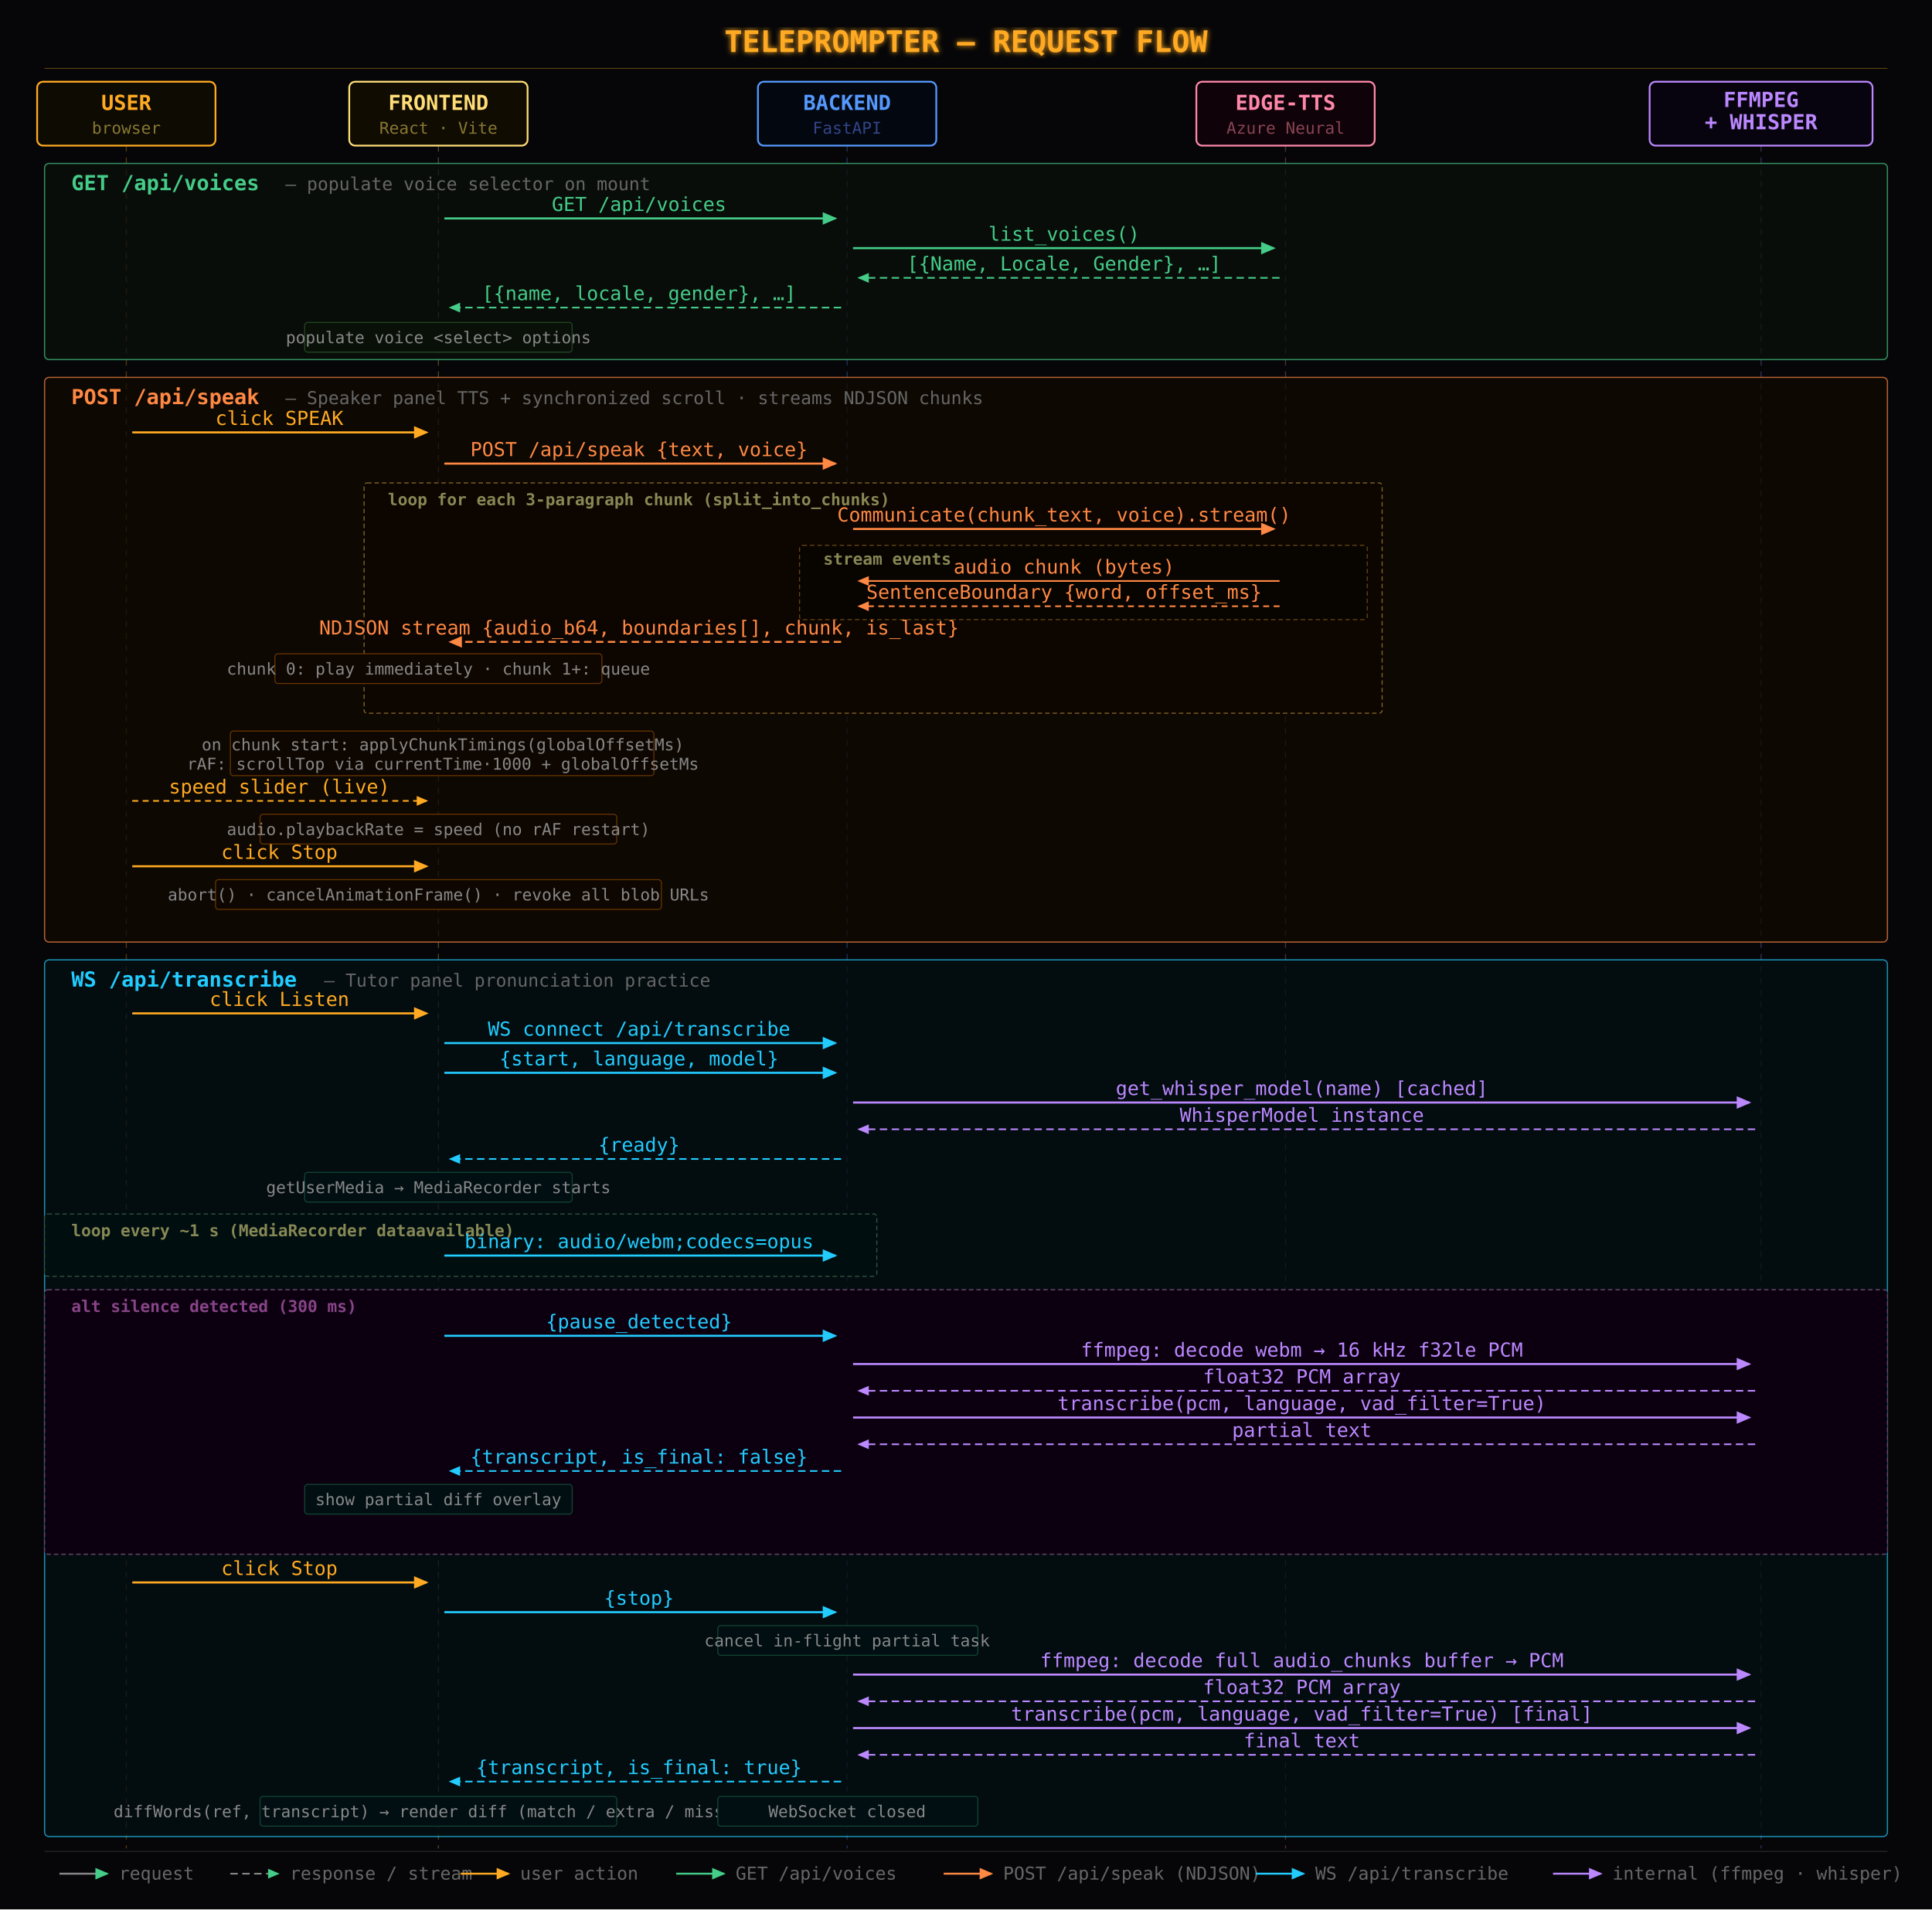
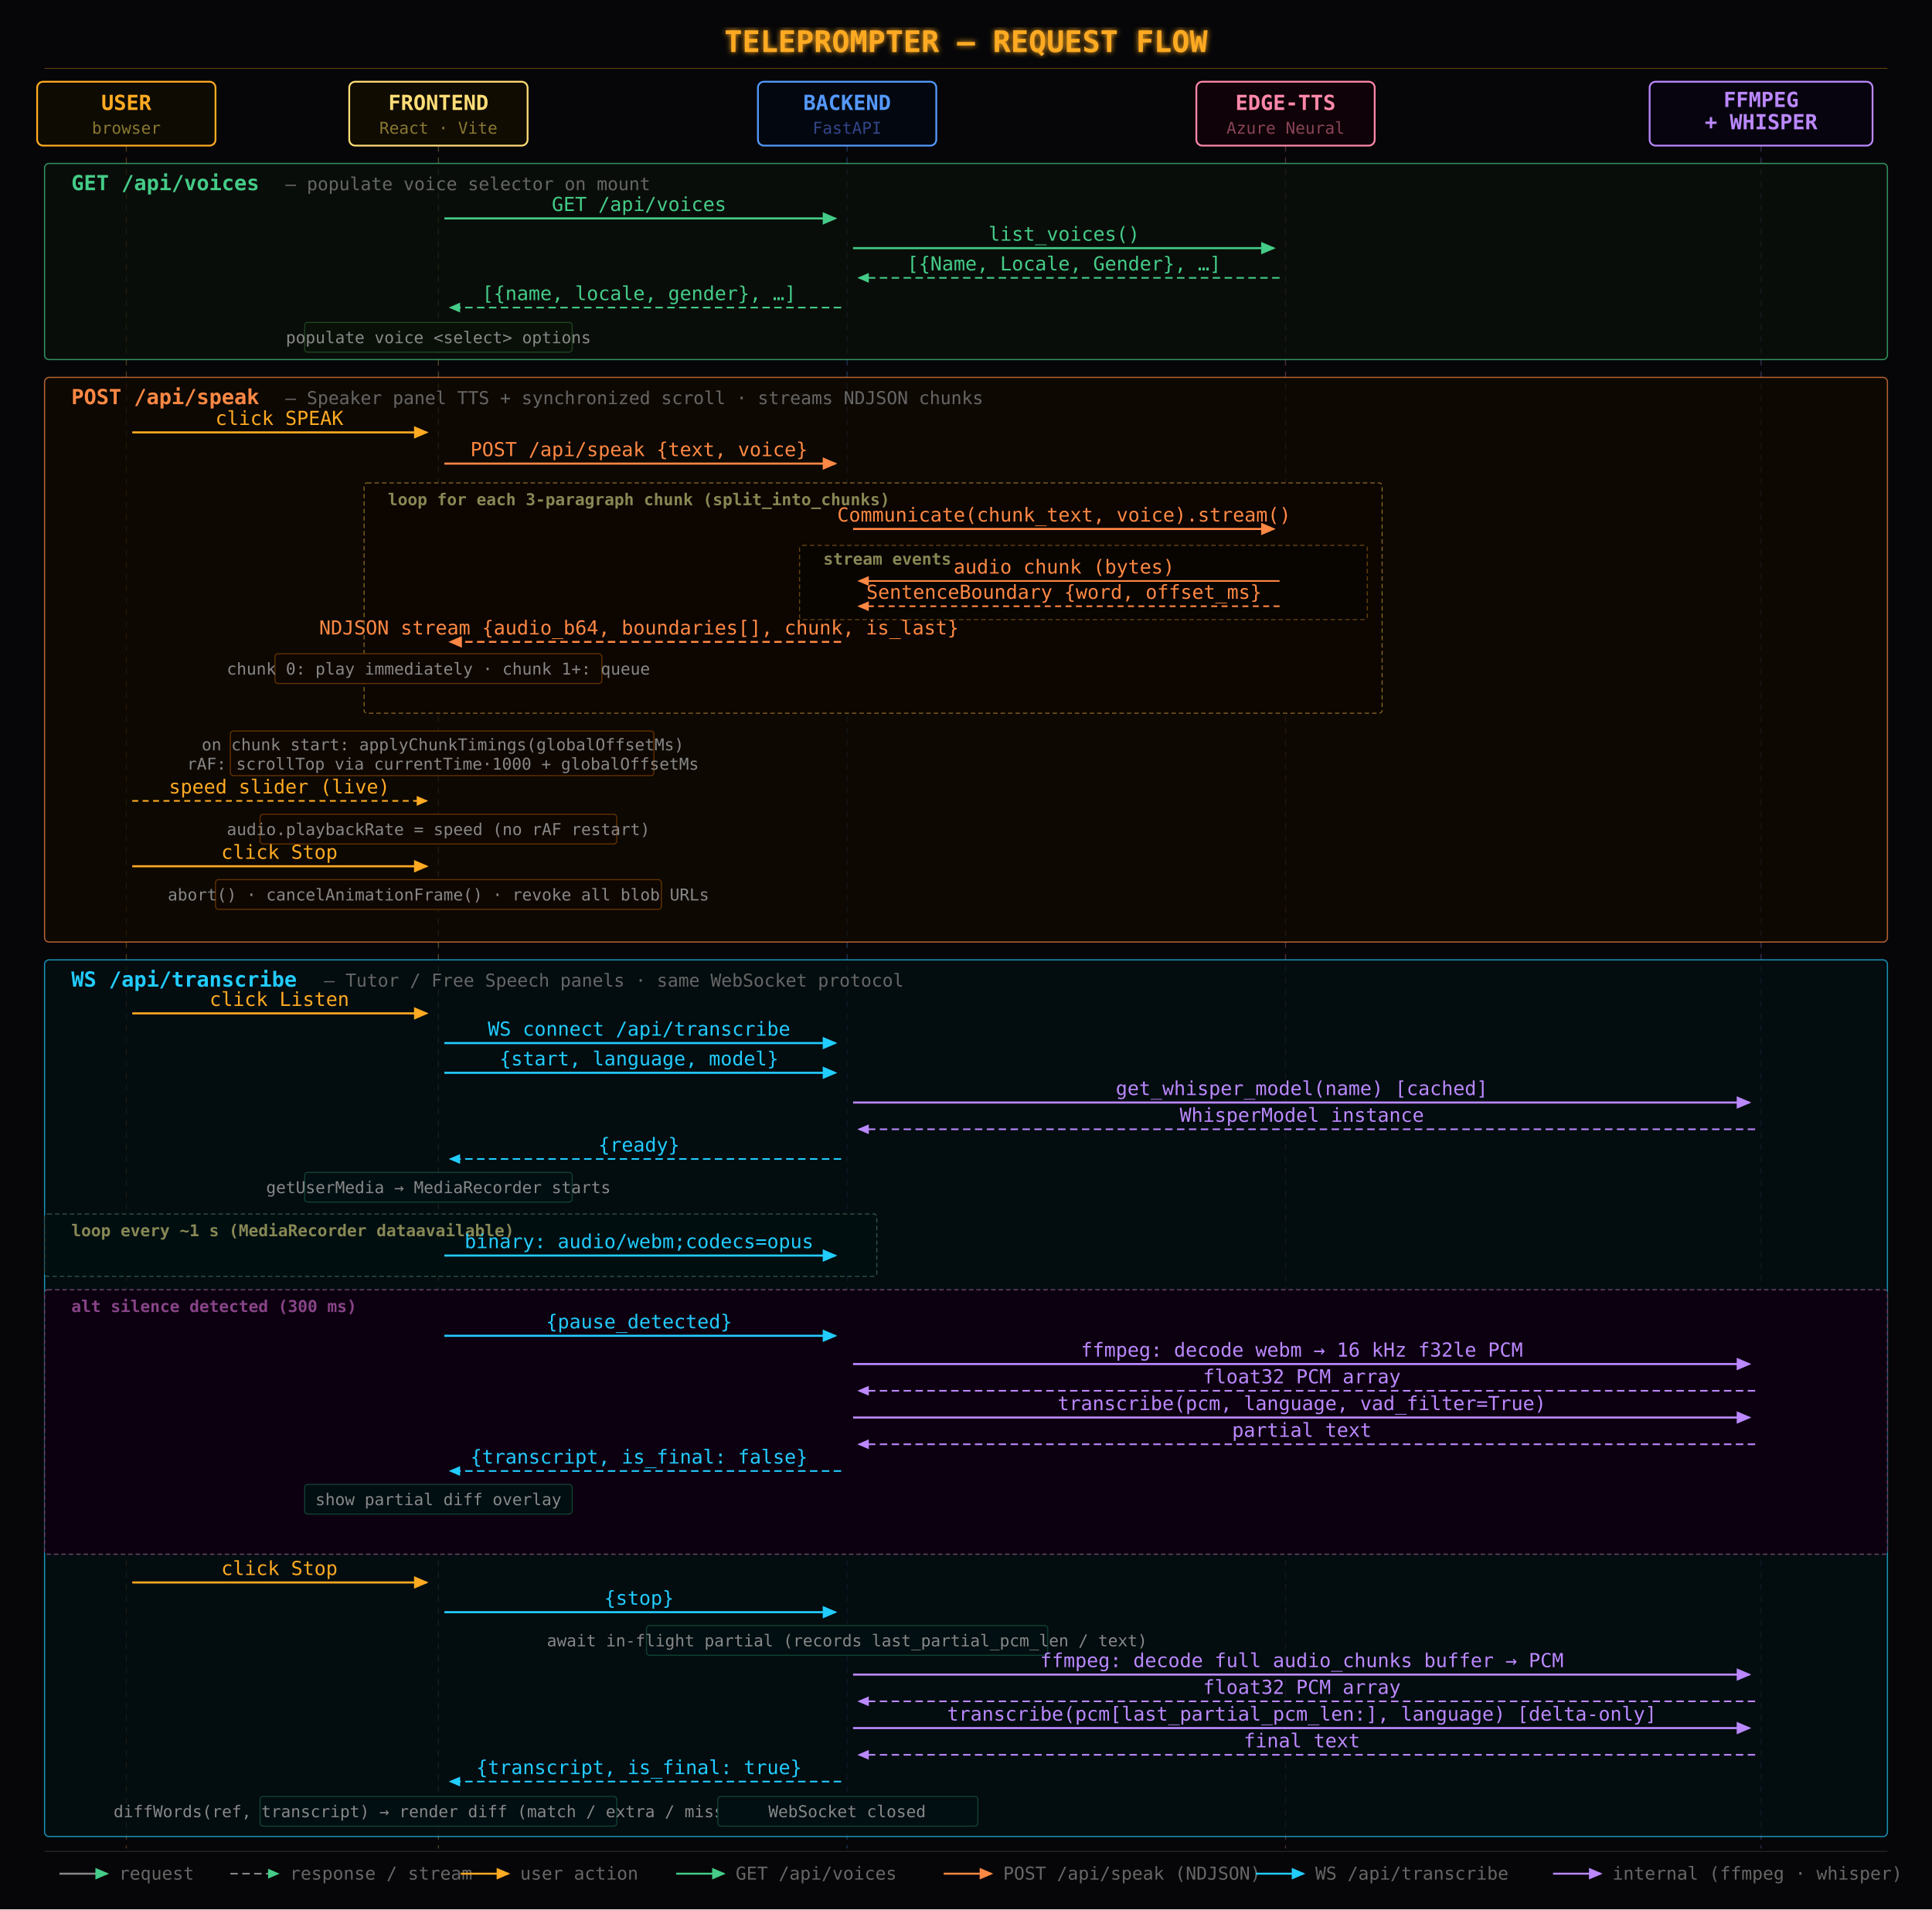
<svg xmlns="http://www.w3.org/2000/svg" viewBox="0 0 1300 1285" font-family="monospace" font-size="13">
  <defs>
    <style>
    .t  { font-size:20px; font-weight:bold; fill:#ffaa22 }
    .f1 { font-size:14px; font-weight:bold; fill:#44cc88 }
    .f2 { font-size:14px; font-weight:bold; fill:#ff8844 }
    .f3 { font-size:14px; font-weight:bold; fill:#22ccff }
    .fs { font-size:12px; fill:#666666 }
    .pu { font-size:14px; font-weight:bold; fill:#ffaa22 }
    .pf { font-size:14px; font-weight:bold; fill:#ffdd77 }
    .pb { font-size:14px; font-weight:bold; fill:#5599ff }
    .pe { font-size:14px; font-weight:bold; fill:#ff88aa }
    .pw { font-size:14px; font-weight:bold; fill:#bb88ff }
    .ps { font-size:11px }
    .ma { font-size:13px; fill:#ffaa22 }
    .mg { font-size:13px; fill:#44cc88 }
    .mo { font-size:13px; fill:#ff8844 }
    .mc { font-size:13px; fill:#22ccff }
    .mp { font-size:13px; fill:#bb88ff }
    .nt { font-size:11px; fill:#888888 }
    .ll { font-size:11px; font-weight:bold; fill:#888855 }
    .al { font-size:11px; font-weight:bold; fill:#884488 }
  </style>
    <marker id="ma" markerWidth="7" markerHeight="6" refX="6" refY="3" orient="auto">
      <path d="M0,0 L0,6 L7,3 z" fill="#ffaa22" />
    </marker>
    <marker id="mg" markerWidth="7" markerHeight="6" refX="6" refY="3" orient="auto">
      <path d="M0,0 L0,6 L7,3 z" fill="#44cc88" />
    </marker>
    <marker id="mo" markerWidth="7" markerHeight="6" refX="6" refY="3" orient="auto">
      <path d="M0,0 L0,6 L7,3 z" fill="#ff8844" />
    </marker>
    <marker id="mc" markerWidth="7" markerHeight="6" refX="6" refY="3" orient="auto">
      <path d="M0,0 L0,6 L7,3 z" fill="#22ccff" />
    </marker>
    <marker id="mp" markerWidth="7" markerHeight="6" refX="6" refY="3" orient="auto">
      <path d="M0,0 L0,6 L7,3 z" fill="#bb88ff" />
    </marker>
    <filter id="glow">
      <feGaussianBlur stdDeviation="2" result="blur" />
      <feMerge>
        <feMergeNode in="blur" />
        <feMergeNode in="SourceGraphic" />
      </feMerge>
    </filter>
  </defs>
  <rect width="1300" height="1285" fill="#060608" />
  <text x="650" y="35" text-anchor="middle" class="t" filter="url(#glow)">TELEPROMPTER — REQUEST FLOW</text>
  <line x1="30" y1="46" x2="1270" y2="46" stroke="#ffaa22" stroke-width="0.5" opacity="0.4" />
  <rect x="25" y="55" width="120" height="43" rx="4" fill="#0d0b02" stroke="#ffaa22" stroke-width="1.2" />
  <text x="85" y="74" text-anchor="middle" class="pu">USER</text>
  <text x="85" y="90" text-anchor="middle" class="ps" fill="#887733">browser</text>
  <rect x="235" y="55" width="120" height="43" rx="4" fill="#100c02" stroke="#ffdd77" stroke-width="1.2" />
  <text x="295" y="74" text-anchor="middle" class="pf">FRONTEND</text>
  <text x="295" y="90" text-anchor="middle" class="ps" fill="#887733">React · Vite</text>
  <rect x="510" y="55" width="120" height="43" rx="4" fill="#030810" stroke="#5599ff" stroke-width="1.2" />
  <text x="570" y="74" text-anchor="middle" class="pb">BACKEND</text>
  <text x="570" y="90" text-anchor="middle" class="ps" fill="#334488">FastAPI</text>
  <rect x="805" y="55" width="120" height="43" rx="4" fill="#0f0208" stroke="#ff88aa" stroke-width="1.2" />
  <text x="865" y="74" text-anchor="middle" class="pe">EDGE-TTS</text>
  <text x="865" y="90" text-anchor="middle" class="ps" fill="#884455">Azure Neural</text>
  <rect x="1110" y="55" width="150" height="43" rx="4" fill="#08040f" stroke="#bb88ff" stroke-width="1.2" />
  <text x="1185" y="72" text-anchor="middle" class="pw">FFMPEG</text>
  <text x="1185" y="87" text-anchor="middle" class="pw">+ WHISPER</text>
  <line x1="85" y1="98" x2="85" y2="1244" stroke="#ffaa22" stroke-width="0.7" stroke-dasharray="4,4" opacity="0.3" />
  <line x1="295" y1="98" x2="295" y2="1244" stroke="#ffdd77" stroke-width="0.7" stroke-dasharray="4,4" opacity="0.3" />
  <line x1="570" y1="98" x2="570" y2="1244" stroke="#5599ff" stroke-width="0.7" stroke-dasharray="4,4" opacity="0.3" />
  <line x1="865" y1="98" x2="865" y2="1244" stroke="#ff88aa" stroke-width="0.7" stroke-dasharray="4,4" opacity="0.3" />
  <line x1="1185" y1="98" x2="1185" y2="1244" stroke="#bb88ff" stroke-width="0.7" stroke-dasharray="4,4" opacity="0.3" />
  <rect x="30" y="110" width="1240" height="132" rx="3" fill="#0a100a" stroke="#44cc88" stroke-width="0.8" opacity="0.7" />
  <text x="48" y="128" class="f1">GET /api/voices</text>
  <text x="192" y="128" class="fs">— populate voice selector on mount</text>
  <line x1="299" y1="147" x2="562" y2="147" stroke="#44cc88" stroke-width="1.4" marker-end="url(#mg)" />
  <text x="430" y="142" text-anchor="middle" class="mg">GET /api/voices</text>
  <line x1="574" y1="167" x2="857" y2="167" stroke="#44cc88" stroke-width="1.4" marker-end="url(#mg)" />
  <text x="716" y="162" text-anchor="middle" class="mg">list_voices()</text>
  <line x1="861" y1="187" x2="578" y2="187" stroke="#44cc88" stroke-width="1.1" stroke-dasharray="5,3" marker-end="url(#mg)" />
  <text x="716" y="182" text-anchor="middle" class="mg">[{Name, Locale, Gender}, …]</text>
  <line x1="566" y1="207" x2="303" y2="207" stroke="#44cc88" stroke-width="1.1" stroke-dasharray="5,3" marker-end="url(#mg)" />
  <text x="430" y="202" text-anchor="middle" class="mg">[{name, locale, gender}, …]</text>
  <rect x="205" y="217" width="180" height="20" rx="2" fill="#081008" stroke="#224422" stroke-width="0.7" />
  <text x="295" y="231" text-anchor="middle" class="nt" fill="#449944">populate voice &lt;select&gt; options</text>
  <rect x="30" y="254" width="1240" height="380" rx="3" fill="#100800" stroke="#ff8844" stroke-width="0.8" opacity="0.7" />
  <text x="48" y="272" class="f2">POST /api/speak</text>
  <text x="192" y="272" class="fs">— Speaker panel TTS + synchronized scroll · streams NDJSON chunks</text>
  <line x1="89" y1="291" x2="287" y2="291" stroke="#ffaa22" stroke-width="1.4" marker-end="url(#ma)" />
  <text x="188" y="286" text-anchor="middle" class="ma">click SPEAK</text>
  <line x1="299" y1="312" x2="562" y2="312" stroke="#ff8844" stroke-width="1.4" marker-end="url(#mo)" />
  <text x="430" y="307" text-anchor="middle" class="mo">POST /api/speak  {text, voice}</text>
  <rect x="245" y="325" width="685" height="155" rx="2" fill="#0c0500" stroke="#886622" stroke-width="0.7" stroke-dasharray="3,2" />
  <text x="261" y="340" class="ll">loop  for each 3-paragraph chunk  (split_into_chunks)</text>
  <line x1="574" y1="356" x2="857" y2="356" stroke="#ff8844" stroke-width="1.4" marker-end="url(#mo)" />
  <text x="716" y="351" text-anchor="middle" class="mo">Communicate(chunk_text, voice).stream()</text>
  <rect x="538" y="367" width="382" height="50" rx="2" fill="#080400" stroke="#664411" stroke-width="0.7" stroke-dasharray="3,2" />
  <text x="554" y="380" class="ll">stream events</text>
  <line x1="861" y1="391" x2="578" y2="391" stroke="#ff8844" stroke-width="1.1" marker-end="url(#mo)" />
  <text x="716" y="386" text-anchor="middle" class="mo">audio chunk (bytes)</text>
  <line x1="861" y1="408" x2="578" y2="408" stroke="#ff8844" stroke-width="1.1" stroke-dasharray="4,3" marker-end="url(#mo)" />
  <text x="716" y="403" text-anchor="middle" class="mo">SentenceBoundary {word, offset_ms}</text>
  <line x1="566" y1="432" x2="303" y2="432" stroke="#ff8844" stroke-width="1.3" stroke-dasharray="5,3" marker-end="url(#mo)" />
  <text x="430" y="427" text-anchor="middle" class="mo">NDJSON stream  {audio_b64, boundaries[], chunk, is_last}</text>
  <rect x="185" y="440" width="220" height="20" rx="2" fill="#0e0600" stroke="#663300" stroke-width="0.7" />
  <text x="295" y="454" text-anchor="middle" class="nt">chunk 0: play immediately  ·  chunk 1+: queue</text>
  <rect x="155" y="492" width="285" height="30" rx="2" fill="#0e0600" stroke="#663300" stroke-width="0.7" />
  <text x="298" y="505" text-anchor="middle" class="nt">on chunk start: applyChunkTimings(globalOffsetMs)</text>
  <text x="298" y="518" text-anchor="middle" class="nt">rAF: scrollTop via currentTime·1000 + globalOffsetMs</text>
  <line x1="89" y1="539" x2="287" y2="539" stroke="#ffaa22" stroke-width="1.1" stroke-dasharray="4,3" marker-end="url(#ma)" />
  <text x="188" y="534" text-anchor="middle" class="ma">speed slider (live)</text>
  <rect x="175" y="548" width="240" height="20" rx="2" fill="#0e0600" stroke="#663300" stroke-width="0.7" />
  <text x="295" y="562" text-anchor="middle" class="nt">audio.playbackRate = speed  (no rAF restart)</text>
  <line x1="89" y1="583" x2="287" y2="583" stroke="#ffaa22" stroke-width="1.4" marker-end="url(#ma)" />
  <text x="188" y="578" text-anchor="middle" class="ma">click Stop</text>
  <rect x="145" y="592" width="300" height="20" rx="2" fill="#0e0600" stroke="#663300" stroke-width="0.7" />
  <text x="295" y="606" text-anchor="middle" class="nt">abort() · cancelAnimationFrame() · revoke all blob URLs</text>
  <rect x="30" y="646" width="1240" height="590" rx="3" fill="#010e12" stroke="#22ccff" stroke-width="0.8" opacity="0.7" />
  <text x="48" y="664" class="f3">WS /api/transcribe</text>
-   <text x="218" y="664" class="fs">— Tutor panel pronunciation practice</text>
+   <text x="218" y="664" class="fs">— Tutor / Free Speech panels · same WebSocket protocol</text>
  <line x1="89" y1="682" x2="287" y2="682" stroke="#ffaa22" stroke-width="1.4" marker-end="url(#ma)" />
  <text x="188" y="677" text-anchor="middle" class="ma">click Listen</text>
  <line x1="299" y1="702" x2="562" y2="702" stroke="#22ccff" stroke-width="1.4" marker-end="url(#mc)" />
  <text x="430" y="697" text-anchor="middle" class="mc">WS connect /api/transcribe</text>
  <line x1="299" y1="722" x2="562" y2="722" stroke="#22ccff" stroke-width="1.4" marker-end="url(#mc)" />
  <text x="430" y="717" text-anchor="middle" class="mc">{start, language, model}</text>
  <line x1="574" y1="742" x2="1177" y2="742" stroke="#bb88ff" stroke-width="1.4" marker-end="url(#mp)" />
  <text x="876" y="737" text-anchor="middle" class="mp">get_whisper_model(name)  [cached]</text>
  <line x1="1181" y1="760" x2="578" y2="760" stroke="#bb88ff" stroke-width="1.1" stroke-dasharray="5,3" marker-end="url(#mp)" />
  <text x="876" y="755" text-anchor="middle" class="mp">WhisperModel instance</text>
  <line x1="566" y1="780" x2="303" y2="780" stroke="#22ccff" stroke-width="1.1" stroke-dasharray="5,3" marker-end="url(#mc)" />
  <text x="430" y="775" text-anchor="middle" class="mc">{ready}</text>
  <rect x="205" y="789" width="180" height="20" rx="2" fill="#010e12" stroke="#114433" stroke-width="0.7" />
  <text x="295" y="803" text-anchor="middle" class="nt">getUserMedia → MediaRecorder starts</text>
  <rect x="30" y="817" width="560" height="42" rx="2" fill="#000e10" stroke="#335544" stroke-width="0.7" stroke-dasharray="3,2" />
  <text x="48" y="832" class="ll">loop  every ~1 s (MediaRecorder dataavailable)</text>
  <line x1="299" y1="845" x2="562" y2="845" stroke="#22ccff" stroke-width="1.4" marker-end="url(#mc)" />
  <text x="430" y="840" text-anchor="middle" class="mc">binary: audio/webm;codecs=opus</text>
  <rect x="30" y="868" width="1240" height="178" rx="2" fill="#0c0010" stroke="#664466" stroke-width="0.8" stroke-dasharray="3,2" />
  <text x="48" y="883" class="al">alt  silence detected (300 ms)</text>
  <line x1="299" y1="899" x2="562" y2="899" stroke="#22ccff" stroke-width="1.4" marker-end="url(#mc)" />
  <text x="430" y="894" text-anchor="middle" class="mc">{pause_detected}</text>
  <line x1="574" y1="918" x2="1177" y2="918" stroke="#bb88ff" stroke-width="1.4" marker-end="url(#mp)" />
  <text x="876" y="913" text-anchor="middle" class="mp">ffmpeg: decode webm → 16 kHz f32le PCM</text>
  <line x1="1181" y1="936" x2="578" y2="936" stroke="#bb88ff" stroke-width="1.1" stroke-dasharray="5,3" marker-end="url(#mp)" />
  <text x="876" y="931" text-anchor="middle" class="mp">float32 PCM array</text>
  <line x1="574" y1="954" x2="1177" y2="954" stroke="#bb88ff" stroke-width="1.4" marker-end="url(#mp)" />
  <text x="876" y="949" text-anchor="middle" class="mp">transcribe(pcm, language, vad_filter=True)</text>
  <line x1="1181" y1="972" x2="578" y2="972" stroke="#bb88ff" stroke-width="1.1" stroke-dasharray="5,3" marker-end="url(#mp)" />
  <text x="876" y="967" text-anchor="middle" class="mp">partial text</text>
  <line x1="566" y1="990" x2="303" y2="990" stroke="#22ccff" stroke-width="1.1" stroke-dasharray="5,3" marker-end="url(#mc)" />
  <text x="430" y="985" text-anchor="middle" class="mc">{transcript, is_final: false}</text>
  <rect x="205" y="999" width="180" height="20" rx="2" fill="#010e12" stroke="#114433" stroke-width="0.7" />
  <text x="295" y="1013" text-anchor="middle" class="nt">show partial diff overlay</text>
  <line x1="89" y1="1065" x2="287" y2="1065" stroke="#ffaa22" stroke-width="1.4" marker-end="url(#ma)" />
  <text x="188" y="1060" text-anchor="middle" class="ma">click Stop</text>
  <line x1="299" y1="1085" x2="562" y2="1085" stroke="#22ccff" stroke-width="1.4" marker-end="url(#mc)" />
  <text x="430" y="1080" text-anchor="middle" class="mc">{stop}</text>
-   <rect x="483" y="1094" width="175" height="20" rx="2" fill="#010e12" stroke="#114433" stroke-width="0.7" />
-   <text x="570" y="1108" text-anchor="middle" class="nt">cancel in-flight partial task</text>
+   <rect x="435" y="1094" width="270" height="20" rx="2" fill="#010e12" stroke="#114433" stroke-width="0.7" />
+   <text x="570" y="1108" text-anchor="middle" class="nt">await in-flight partial (records last_partial_pcm_len / text)</text>
  <line x1="574" y1="1127" x2="1177" y2="1127" stroke="#bb88ff" stroke-width="1.4" marker-end="url(#mp)" />
  <text x="876" y="1122" text-anchor="middle" class="mp">ffmpeg: decode full audio_chunks buffer → PCM</text>
  <line x1="1181" y1="1145" x2="578" y2="1145" stroke="#bb88ff" stroke-width="1.1" stroke-dasharray="5,3" marker-end="url(#mp)" />
  <text x="876" y="1140" text-anchor="middle" class="mp">float32 PCM array</text>
  <line x1="574" y1="1163" x2="1177" y2="1163" stroke="#bb88ff" stroke-width="1.4" marker-end="url(#mp)" />
-   <text x="876" y="1158" text-anchor="middle" class="mp">transcribe(pcm, language, vad_filter=True)  [final]</text>
+   <text x="876" y="1158" text-anchor="middle" class="mp">transcribe(pcm[last_partial_pcm_len:], language)  [delta-only]</text>
  <line x1="1181" y1="1181" x2="578" y2="1181" stroke="#bb88ff" stroke-width="1.1" stroke-dasharray="5,3" marker-end="url(#mp)" />
  <text x="876" y="1176" text-anchor="middle" class="mp">final text</text>
  <line x1="566" y1="1199" x2="303" y2="1199" stroke="#22ccff" stroke-width="1.1" stroke-dasharray="5,3" marker-end="url(#mc)" />
  <text x="430" y="1194" text-anchor="middle" class="mc">{transcript, is_final: true}</text>
  <rect x="175" y="1209" width="240" height="20" rx="2" fill="#010e12" stroke="#114433" stroke-width="0.7" />
  <text x="295" y="1223" text-anchor="middle" class="nt">diffWords(ref, transcript) → render diff  (match / extra / missing)</text>
  <rect x="483" y="1209" width="175" height="20" rx="2" fill="#010e12" stroke="#114433" stroke-width="0.7" />
  <text x="570" y="1223" text-anchor="middle" class="nt">WebSocket closed</text>
  <line x1="30" y1="1246" x2="1270" y2="1246" stroke="#333333" stroke-width="0.5" />
  <line x1="40" y1="1261" x2="72" y2="1261" stroke="#888888" stroke-width="1.3" marker-end="url(#mg)" />
  <text x="80" y="1265" class="fs">request</text>
  <line x1="155" y1="1261" x2="187" y2="1261" stroke="#888888" stroke-width="1.1" stroke-dasharray="5,3" marker-end="url(#mg)" />
  <text x="195" y="1265" class="fs">response / stream</text>
  <line x1="310" y1="1261" x2="342" y2="1261" stroke="#ffaa22" stroke-width="1.3" marker-end="url(#ma)" />
  <text x="350" y="1265" class="fs" fill="#ffaa22">user action</text>
  <line x1="455" y1="1261" x2="487" y2="1261" stroke="#44cc88" stroke-width="1.3" marker-end="url(#mg)" />
  <text x="495" y="1265" class="fs" fill="#44cc88">GET /api/voices</text>
  <line x1="635" y1="1261" x2="667" y2="1261" stroke="#ff8844" stroke-width="1.3" marker-end="url(#mo)" />
  <text x="675" y="1265" class="fs" fill="#ff8844">POST /api/speak  (NDJSON)</text>
  <line x1="845" y1="1261" x2="877" y2="1261" stroke="#22ccff" stroke-width="1.3" marker-end="url(#mc)" />
  <text x="885" y="1265" class="fs" fill="#22ccff">WS /api/transcribe</text>
  <line x1="1045" y1="1261" x2="1077" y2="1261" stroke="#bb88ff" stroke-width="1.3" marker-end="url(#mp)" />
  <text x="1085" y="1265" class="fs" fill="#bb88ff">internal (ffmpeg · whisper)</text>
</svg>
